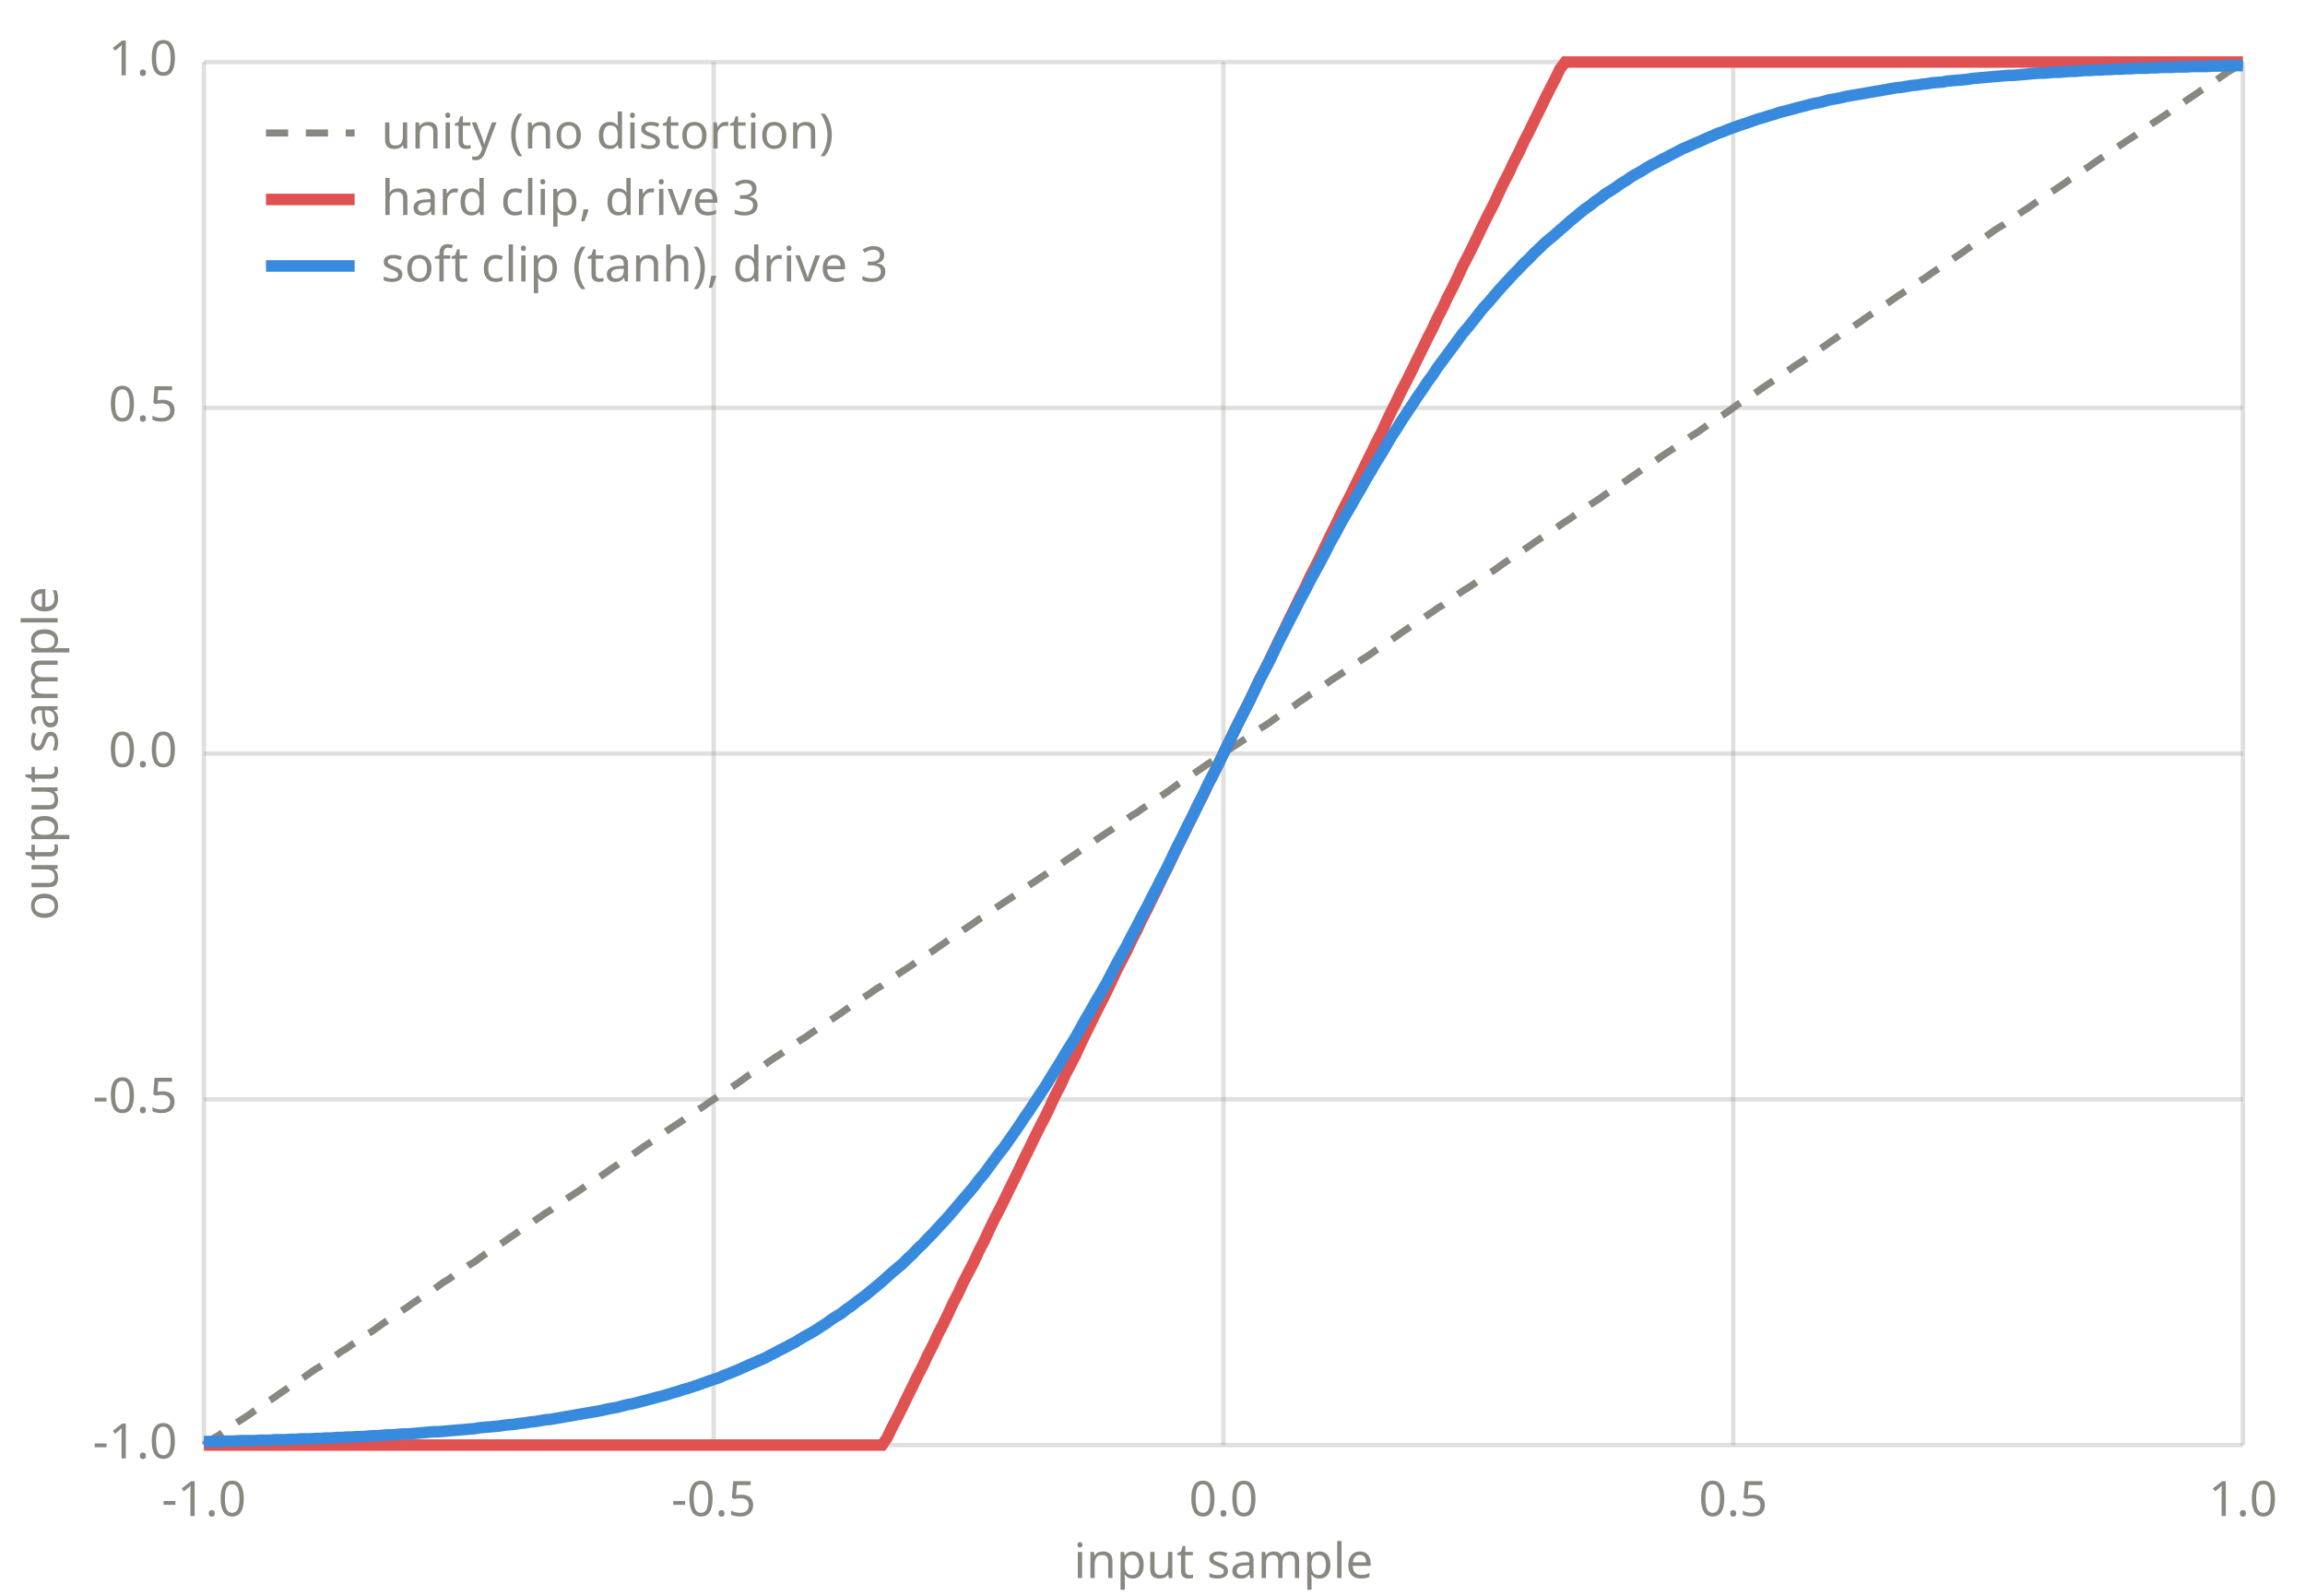
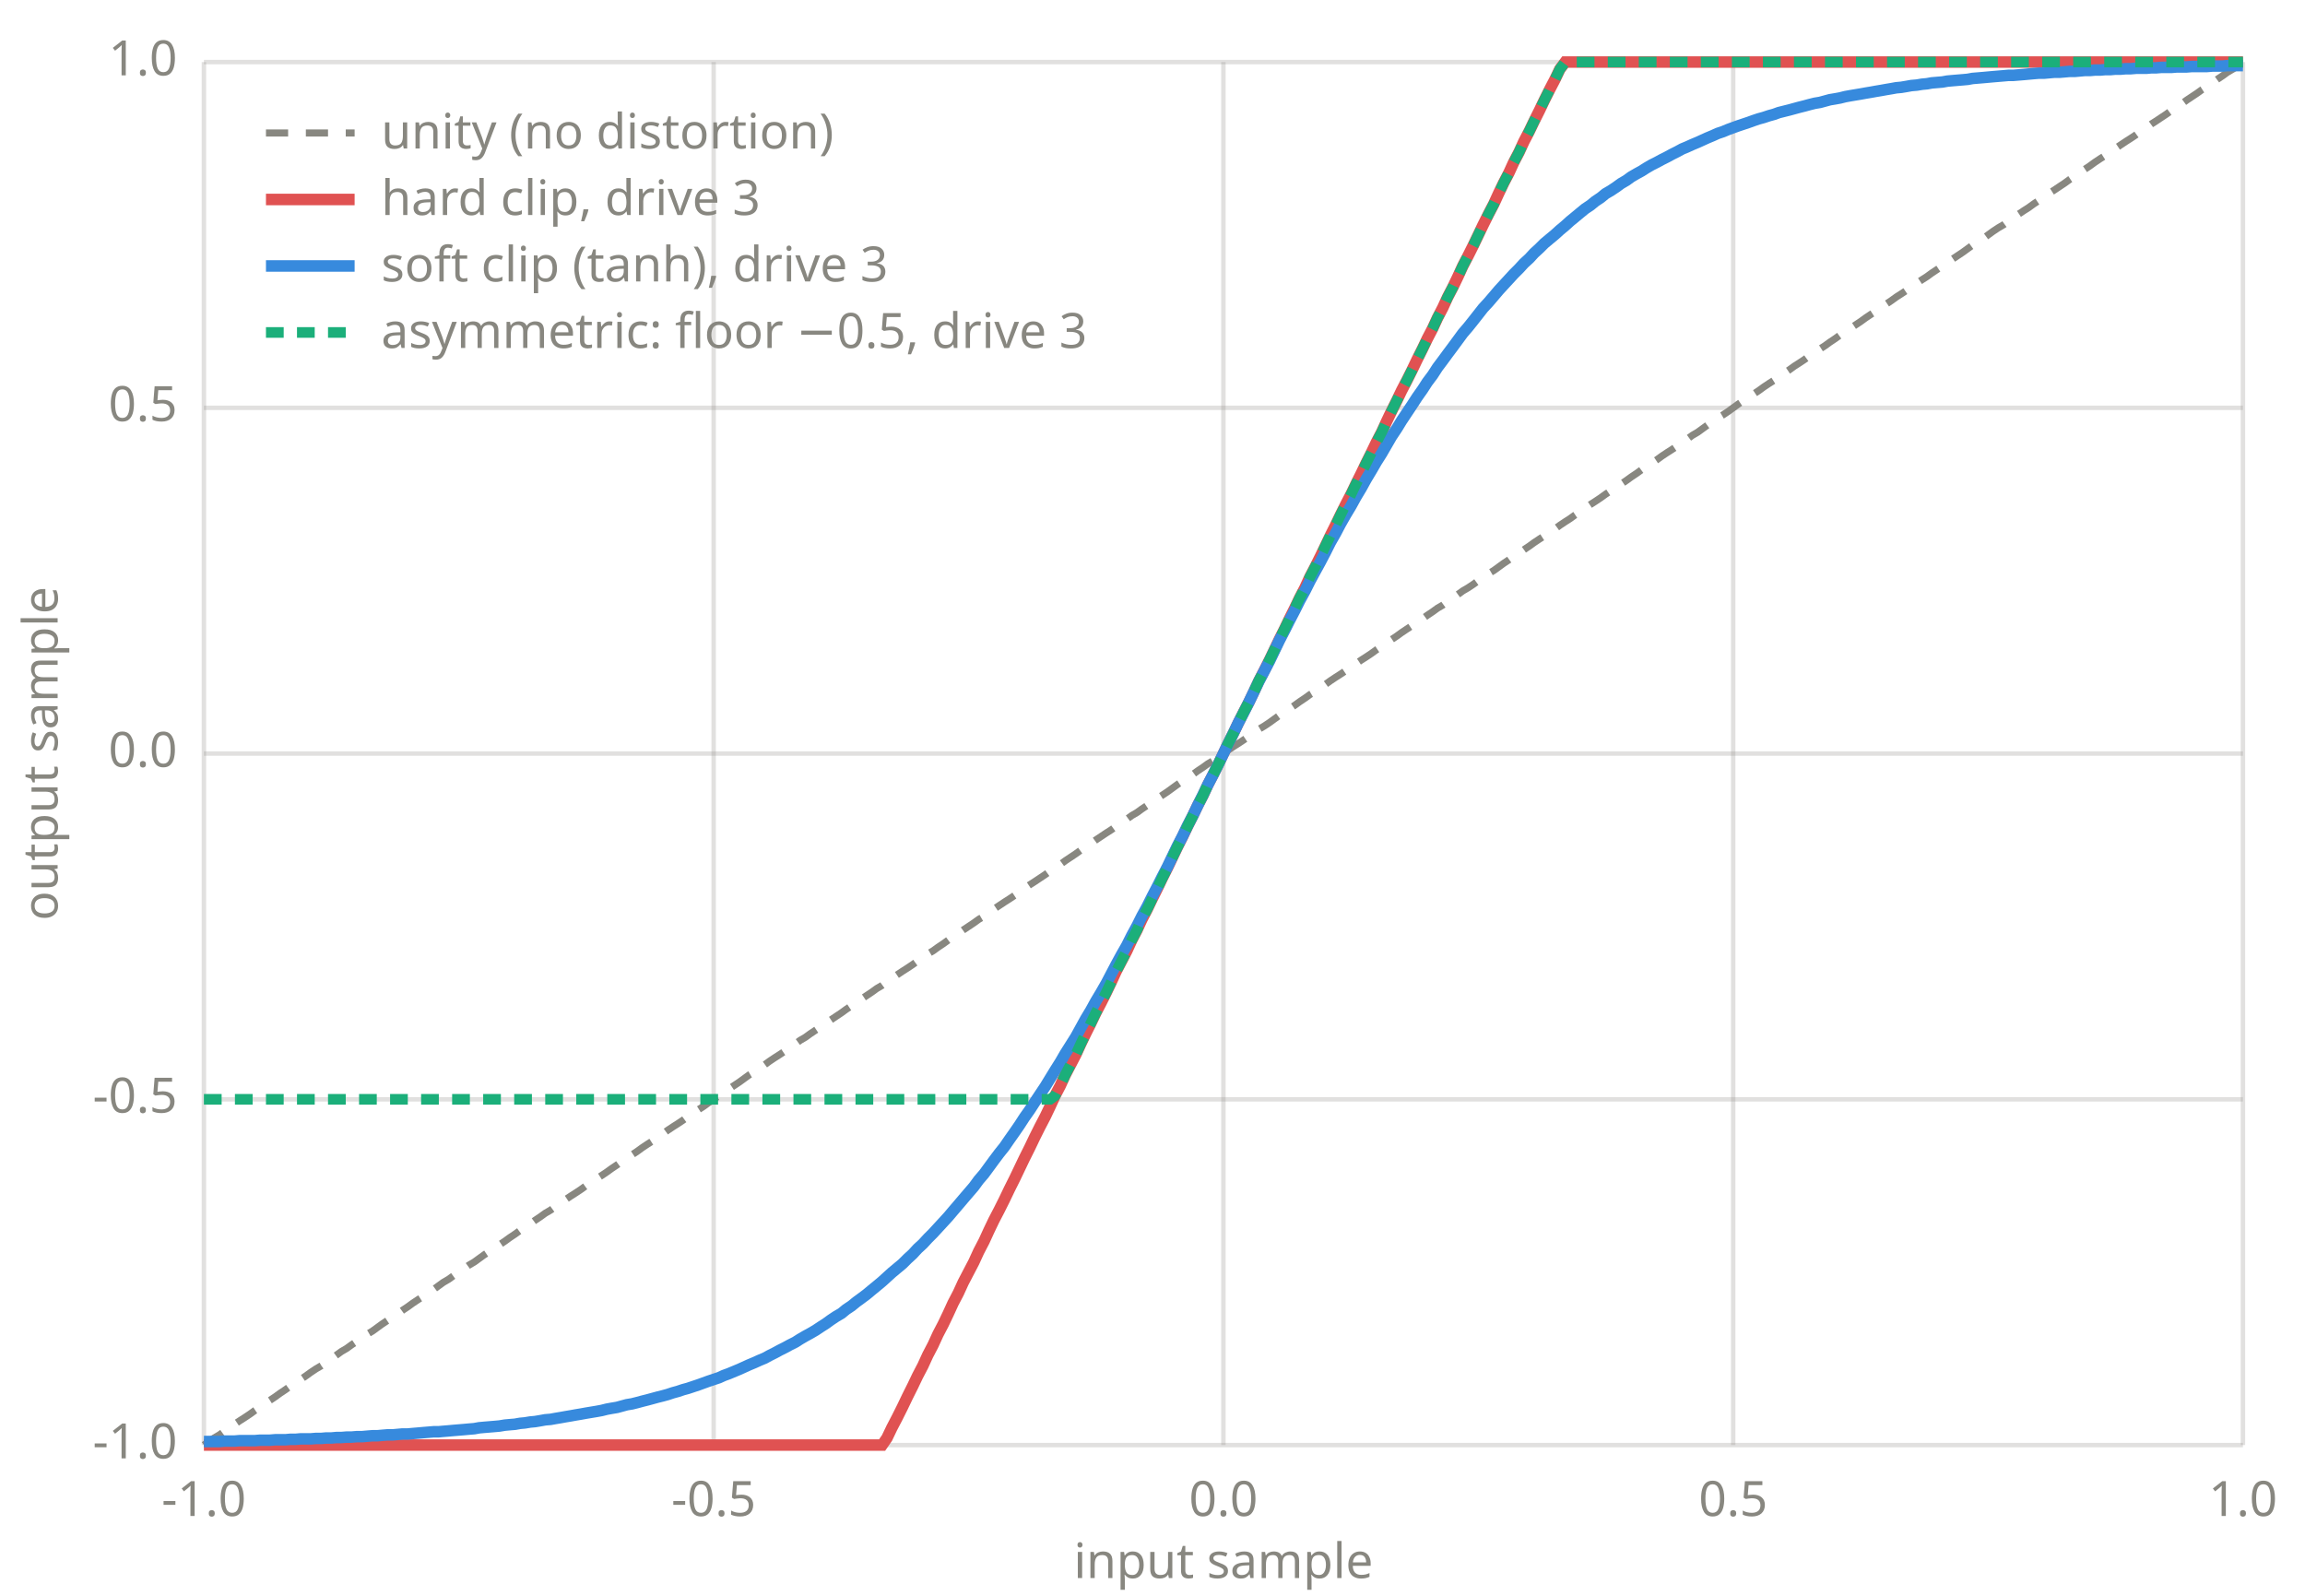
<svg xmlns="http://www.w3.org/2000/svg" viewBox="0 0 520 360" role="img" aria-label="Distortion transfer curves">
  <g stroke="#888780" stroke-opacity="0.25" stroke-width="1">
    <line x1="46.0" y1="326" x2="46.0" y2="14" />
    <line x1="161.0" y1="326" x2="161.0" y2="14" />
    <line x1="276.0" y1="326" x2="276.0" y2="14" />
    <line x1="391.0" y1="326" x2="391.0" y2="14" />
    <line x1="506.0" y1="326" x2="506.0" y2="14" />
    <line x1="46" y1="326.0" x2="506" y2="326.0" />
    <line x1="46" y1="248.0" x2="506" y2="248.0" />
    <line x1="46" y1="170.0" x2="506" y2="170.0" />
    <line x1="46" y1="92.0" x2="506" y2="92.0" />
    <line x1="46" y1="14.0" x2="506" y2="14.0" />
  </g>
  <g fill="#888780" font-size="11" font-family="system-ui, sans-serif">
    <text x="46.0" y="342" text-anchor="middle">-1.0</text>
    <text x="161.0" y="342" text-anchor="middle">-0.5</text>
    <text x="276.0" y="342" text-anchor="middle">0.0</text>
    <text x="391.0" y="342" text-anchor="middle">0.5</text>
    <text x="506.0" y="342" text-anchor="middle">1.0</text>
    <text x="40" y="329.0" text-anchor="end">-1.0</text>
    <text x="40" y="251.0" text-anchor="end">-0.5</text>
    <text x="40" y="173.0" text-anchor="end">0.0</text>
    <text x="40" y="95.0" text-anchor="end">0.5</text>
    <text x="40" y="17.0" text-anchor="end">1.0</text>
    <text x="276.0" y="356" text-anchor="middle">input sample</text>
    <text x="13" y="170.0" text-anchor="middle" transform="rotate(-90 13 170.0)">output sample</text>
  </g>
  <polyline points="46.0,326.0 47.1,325.2 48.3,324.4 49.5,323.7 50.6,322.9 51.8,322.1 52.9,321.3 54.1,320.5 55.2,319.8 56.4,319.0 57.5,318.2 58.7,317.4 59.8,316.6 60.9,315.9 62.1,315.1 63.2,314.3 64.4,313.5 65.5,312.7 66.7,312.0 67.8,311.2 69.0,310.4 70.1,309.6 71.3,308.8 72.5,308.1 73.6,307.3 74.8,306.5 75.9,305.7 77.0,304.9 78.2,304.2 79.3,303.4 80.5,302.6 81.7,301.8 82.8,301.0 84.0,300.3 85.1,299.5 86.2,298.7 87.4,297.9 88.6,297.1 89.7,296.4 90.8,295.6 92.0,294.8 93.1,294.0 94.3,293.2 95.4,292.5 96.6,291.7 97.8,290.9 98.9,290.1 100.0,289.3 101.2,288.6 102.3,287.8 103.5,287.0 104.7,286.2 105.8,285.4 107.0,284.7 108.1,283.9 109.2,283.1 110.4,282.3 111.6,281.5 112.7,280.8 113.9,280.0 115.0,279.2 116.2,278.4 117.3,277.6 118.4,276.9 119.6,276.1 120.7,275.3 121.9,274.5 123.0,273.7 124.2,273.0 125.3,272.2 126.5,271.4 127.6,270.6 128.8,269.8 129.9,269.1 131.1,268.3 132.2,267.5 133.4,266.7 134.6,265.9 135.7,265.2 136.9,264.4 138.0,263.6 139.2,262.8 140.3,262.0 141.4,261.3 142.6,260.5 143.8,259.7 144.9,258.9 146.1,258.1 147.2,257.4 148.3,256.6 149.5,255.8 150.6,255.0 151.8,254.2 152.9,253.5 154.1,252.7 155.2,251.9 156.4,251.1 157.6,250.3 158.7,249.6 159.8,248.8 161.0,248.0 162.2,247.2 163.3,246.4 164.4,245.7 165.6,244.9 166.8,244.1 167.9,243.3 169.0,242.5 170.2,241.8 171.3,241.0 172.5,240.2 173.6,239.4 174.8,238.6 175.9,237.9 177.1,237.1 178.2,236.3 179.4,235.5 180.5,234.7 181.7,234.0 182.8,233.2 184.0,232.4 185.2,231.6 186.3,230.8 187.4,230.1 188.6,229.3 189.8,228.5 190.9,227.7 192.1,226.9 193.2,226.2 194.3,225.4 195.5,224.6 196.7,223.8 197.8,223.0 199.0,222.3 200.1,221.5 201.2,220.7 202.4,219.9 203.6,219.1 204.7,218.4 205.9,217.6 207.0,216.8 208.2,216.0 209.3,215.2 210.5,214.5 211.6,213.7 212.8,212.9 213.9,212.1 215.0,211.3 216.2,210.6 217.3,209.8 218.5,209.0 219.7,208.2 220.8,207.4 222.0,206.7 223.1,205.9 224.2,205.1 225.4,204.3 226.6,203.5 227.7,202.8 228.9,202.0 230.0,201.2 231.1,200.4 232.3,199.6 233.4,198.9 234.6,198.1 235.8,197.3 236.9,196.5 238.0,195.7 239.2,195.0 240.3,194.2 241.5,193.4 242.7,192.6 243.8,191.8 244.9,191.1 246.1,190.3 247.2,189.5 248.4,188.7 249.6,187.9 250.7,187.2 251.8,186.4 253.0,185.6 254.2,184.8 255.3,184.0 256.5,183.3 257.6,182.5 258.8,181.7 259.9,180.9 261.1,180.1 262.2,179.4 263.4,178.6 264.5,177.8 265.6,177.0 266.8,176.2 267.9,175.5 269.1,174.7 270.2,173.9 271.4,173.1 272.5,172.3 273.7,171.6 274.9,170.8 276.0,170.0 277.1,169.2 278.3,168.4 279.4,167.7 280.6,166.9 281.8,166.1 282.9,165.3 284.0,164.5 285.2,163.8 286.4,163.0 287.5,162.2 288.6,161.4 289.8,160.6 290.9,159.9 292.1,159.1 293.2,158.3 294.4,157.5 295.5,156.7 296.7,156.0 297.9,155.2 299.0,154.4 300.1,153.6 301.3,152.8 302.4,152.1 303.6,151.3 304.8,150.5 305.9,149.7 307.1,148.9 308.2,148.2 309.4,147.4 310.5,146.6 311.7,145.8 312.8,145.0 313.9,144.3 315.1,143.5 316.2,142.7 317.4,141.9 318.6,141.1 319.7,140.4 320.9,139.6 322.0,138.8 323.2,138.0 324.3,137.2 325.5,136.5 326.6,135.7 327.8,134.9 328.9,134.1 330.0,133.3 331.2,132.6 332.4,131.8 333.5,131.0 334.6,130.2 335.8,129.4 337.0,128.7 338.1,127.9 339.2,127.1 340.4,126.3 341.5,125.5 342.7,124.8 343.8,124.0 345.0,123.2 346.1,122.4 347.3,121.6 348.4,120.9 349.6,120.1 350.8,119.3 351.9,118.5 353.1,117.7 354.2,117.0 355.3,116.2 356.5,115.4 357.6,114.6 358.8,113.8 359.9,113.1 361.1,112.3 362.2,111.5 363.4,110.7 364.6,109.9 365.7,109.2 366.9,108.4 368.0,107.6 369.2,106.8 370.3,106.0 371.4,105.3 372.6,104.5 373.8,103.7 374.9,102.9 376.1,102.1 377.2,101.4 378.4,100.6 379.5,99.8 380.7,99.0 381.8,98.2 383.0,97.5 384.1,96.7 385.2,95.9 386.4,95.1 387.5,94.3 388.7,93.6 389.9,92.8 391.0,92.0 392.1,91.2 393.3,90.4 394.5,89.7 395.6,88.9 396.8,88.1 397.9,87.3 399.1,86.5 400.2,85.8 401.3,85.0 402.5,84.2 403.7,83.4 404.8,82.6 405.9,81.9 407.1,81.1 408.2,80.3 409.4,79.5 410.6,78.7 411.7,78.0 412.8,77.2 414.0,76.4 415.1,75.6 416.3,74.8 417.4,74.1 418.6,73.3 419.8,72.5 420.9,71.7 422.1,70.9 423.2,70.2 424.4,69.4 425.5,68.6 426.7,67.8 427.8,67.0 428.9,66.3 430.1,65.5 431.2,64.7 432.4,63.9 433.6,63.1 434.7,62.4 435.8,61.6 437.0,60.8 438.2,60.0 439.3,59.2 440.4,58.5 441.6,57.7 442.8,56.9 443.9,56.1 445.0,55.3 446.2,54.6 447.4,53.8 448.5,53.0 449.6,52.2 450.8,51.4 452.0,50.7 453.1,49.9 454.2,49.1 455.4,48.3 456.6,47.5 457.7,46.8 458.8,46.0 460.0,45.2 461.2,44.4 462.3,43.6 463.4,42.9 464.6,42.1 465.8,41.3 466.9,40.5 468.1,39.7 469.2,39.0 470.3,38.2 471.5,37.4 472.6,36.6 473.8,35.8 474.9,35.1 476.1,34.3 477.2,33.5 478.4,32.7 479.6,31.9 480.7,31.2 481.9,30.4 483.0,29.6 484.2,28.8 485.3,28.0 486.4,27.3 487.6,26.5 488.8,25.7 489.9,24.9 491.1,24.1 492.2,23.4 493.3,22.6 494.5,21.8 495.7,21.0 496.8,20.2 497.9,19.5 499.1,18.7 500.2,17.9 501.4,17.1 502.5,16.3 503.7,15.6 504.9,14.8 506.0,14.0" fill="none" stroke="#888780" stroke-width="1.6" stroke-dasharray="5 4" />
  <polyline points="46.0,326.0 47.1,326.0 48.3,326.0 49.5,326.0 50.6,326.0 51.8,326.0 52.9,326.0 54.1,326.0 55.2,326.0 56.4,326.0 57.5,326.0 58.7,326.0 59.8,326.0 60.9,326.0 62.1,326.0 63.2,326.0 64.4,326.0 65.5,326.0 66.7,326.0 67.8,326.0 69.0,326.0 70.1,326.0 71.3,326.0 72.5,326.0 73.6,326.0 74.8,326.0 75.9,326.0 77.0,326.0 78.2,326.0 79.3,326.0 80.5,326.0 81.7,326.0 82.8,326.0 84.0,326.0 85.1,326.0 86.2,326.0 87.4,326.0 88.6,326.0 89.7,326.0 90.8,326.0 92.0,326.0 93.1,326.0 94.3,326.0 95.4,326.0 96.6,326.0 97.8,326.0 98.9,326.0 100.0,326.0 101.2,326.0 102.3,326.0 103.5,326.0 104.7,326.0 105.8,326.0 107.0,326.0 108.1,326.0 109.2,326.0 110.4,326.0 111.6,326.0 112.7,326.0 113.9,326.0 115.0,326.0 116.2,326.0 117.3,326.0 118.4,326.0 119.6,326.0 120.7,326.0 121.9,326.0 123.0,326.0 124.2,326.0 125.3,326.0 126.5,326.0 127.6,326.0 128.8,326.0 129.9,326.0 131.1,326.0 132.2,326.0 133.4,326.0 134.6,326.0 135.7,326.0 136.9,326.0 138.0,326.0 139.2,326.0 140.3,326.0 141.4,326.0 142.6,326.0 143.8,326.0 144.9,326.0 146.1,326.0 147.2,326.0 148.3,326.0 149.5,326.0 150.6,326.0 151.8,326.0 152.9,326.0 154.1,326.0 155.2,326.0 156.4,326.0 157.6,326.0 158.7,326.0 159.8,326.0 161.0,326.0 162.2,326.0 163.3,326.0 164.4,326.0 165.6,326.0 166.8,326.0 167.9,326.0 169.0,326.0 170.2,326.0 171.3,326.0 172.5,326.0 173.6,326.0 174.8,326.0 175.9,326.0 177.1,326.0 178.2,326.0 179.4,326.0 180.5,326.0 181.7,326.0 182.8,326.0 184.0,326.0 185.2,326.0 186.3,326.0 187.4,326.0 188.6,326.0 189.8,326.0 190.9,326.0 192.1,326.0 193.2,326.0 194.3,326.0 195.5,326.0 196.7,326.0 197.8,326.0 199.0,326.0 200.1,324.4 201.2,322.1 202.4,319.8 203.6,317.4 204.7,315.1 205.9,312.7 207.0,310.4 208.2,308.1 209.3,305.7 210.5,303.4 211.6,301.0 212.8,298.7 213.9,296.4 215.0,294.0 216.2,291.7 217.3,289.3 218.5,287.0 219.7,284.7 220.8,282.3 222.0,280.0 223.1,277.6 224.2,275.3 225.4,273.0 226.6,270.6 227.7,268.3 228.9,265.9 230.0,263.6 231.1,261.3 232.3,258.9 233.4,256.6 234.6,254.2 235.8,251.9 236.9,249.6 238.0,247.2 239.2,244.9 240.3,242.5 241.5,240.2 242.7,237.9 243.8,235.5 244.9,233.2 246.1,230.8 247.2,228.5 248.4,226.2 249.6,223.8 250.7,221.5 251.8,219.1 253.0,216.8 254.2,214.5 255.3,212.1 256.5,209.8 257.6,207.4 258.8,205.1 259.9,202.8 261.1,200.4 262.2,198.1 263.4,195.7 264.5,193.4 265.6,191.1 266.8,188.7 267.9,186.4 269.1,184.0 270.2,181.7 271.4,179.4 272.5,177.0 273.7,174.7 274.9,172.3 276.0,170.0 277.1,167.7 278.3,165.3 279.4,163.0 280.6,160.6 281.8,158.3 282.9,156.0 284.0,153.6 285.2,151.3 286.4,148.9 287.5,146.6 288.6,144.3 289.8,141.9 290.9,139.6 292.1,137.2 293.2,134.9 294.4,132.6 295.5,130.2 296.7,127.9 297.9,125.5 299.0,123.2 300.1,120.9 301.3,118.5 302.4,116.2 303.6,113.8 304.8,111.5 305.9,109.2 307.1,106.8 308.2,104.5 309.4,102.1 310.5,99.8 311.7,97.5 312.8,95.1 313.9,92.8 315.1,90.4 316.2,88.1 317.4,85.8 318.6,83.4 319.7,81.1 320.9,78.7 322.0,76.4 323.2,74.1 324.3,71.7 325.5,69.4 326.6,67.0 327.8,64.7 328.9,62.4 330.0,60.0 331.2,57.7 332.4,55.3 333.5,53.0 334.6,50.7 335.8,48.3 337.0,46.0 338.1,43.6 339.2,41.3 340.4,39.0 341.5,36.6 342.7,34.3 343.8,31.9 345.0,29.6 346.1,27.3 347.3,24.9 348.4,22.6 349.6,20.2 350.8,17.9 351.9,15.6 353.1,14.0 354.2,14.0 355.3,14.0 356.5,14.0 357.6,14.0 358.8,14.0 359.9,14.0 361.1,14.0 362.2,14.0 363.4,14.0 364.6,14.0 365.7,14.0 366.9,14.0 368.0,14.0 369.2,14.0 370.3,14.0 371.4,14.0 372.6,14.0 373.8,14.0 374.9,14.0 376.1,14.0 377.2,14.0 378.4,14.0 379.5,14.0 380.7,14.0 381.8,14.0 383.0,14.0 384.1,14.0 385.2,14.0 386.4,14.0 387.5,14.0 388.7,14.0 389.9,14.0 391.0,14.0 392.1,14.0 393.3,14.0 394.5,14.0 395.6,14.0 396.8,14.0 397.9,14.0 399.1,14.0 400.2,14.0 401.3,14.0 402.5,14.0 403.7,14.0 404.8,14.0 405.9,14.0 407.1,14.0 408.2,14.0 409.4,14.0 410.6,14.0 411.7,14.0 412.8,14.0 414.0,14.0 415.1,14.0 416.3,14.0 417.4,14.0 418.6,14.0 419.8,14.0 420.9,14.0 422.1,14.0 423.2,14.0 424.4,14.0 425.5,14.0 426.7,14.0 427.8,14.0 428.9,14.0 430.1,14.0 431.2,14.0 432.4,14.0 433.6,14.0 434.7,14.0 435.8,14.0 437.0,14.0 438.2,14.0 439.3,14.0 440.4,14.0 441.6,14.0 442.8,14.0 443.9,14.0 445.0,14.0 446.2,14.0 447.4,14.0 448.5,14.0 449.6,14.0 450.8,14.0 452.0,14.0 453.1,14.0 454.2,14.0 455.4,14.0 456.6,14.0 457.7,14.0 458.8,14.0 460.0,14.0 461.2,14.0 462.3,14.0 463.4,14.0 464.6,14.0 465.8,14.0 466.9,14.0 468.1,14.0 469.2,14.0 470.3,14.0 471.5,14.0 472.6,14.0 473.8,14.0 474.9,14.0 476.1,14.0 477.2,14.0 478.4,14.0 479.6,14.0 480.7,14.0 481.9,14.0 483.0,14.0 484.2,14.0 485.3,14.0 486.4,14.0 487.6,14.0 488.8,14.0 489.9,14.0 491.1,14.0 492.2,14.0 493.3,14.0 494.5,14.0 495.7,14.0 496.8,14.0 497.9,14.0 499.1,14.0 500.2,14.0 501.4,14.0 502.5,14.0 503.7,14.0 504.9,14.0 506.0,14.0" fill="none" stroke="#e05252" stroke-width="2.6" />
  <polyline points="46.0,325.2 47.1,325.2 48.3,325.2 49.5,325.2 50.6,325.1 51.8,325.1 52.9,325.1 54.1,325.0 55.2,325.0 56.4,325.0 57.5,325.0 58.7,324.9 59.8,324.9 60.9,324.9 62.1,324.8 63.2,324.8 64.4,324.8 65.5,324.7 66.7,324.7 67.8,324.6 69.0,324.6 70.1,324.6 71.3,324.5 72.5,324.5 73.6,324.4 74.8,324.4 75.9,324.3 77.0,324.3 78.2,324.2 79.3,324.2 80.5,324.1 81.7,324.1 82.8,324.0 84.0,323.9 85.1,323.9 86.2,323.8 87.4,323.7 88.6,323.7 89.7,323.6 90.8,323.5 92.0,323.5 93.1,323.4 94.3,323.3 95.4,323.2 96.6,323.1 97.8,323.0 98.9,323.0 100.0,322.9 101.2,322.8 102.3,322.7 103.5,322.6 104.7,322.5 105.8,322.4 107.0,322.3 108.1,322.1 109.2,322.0 110.4,321.9 111.6,321.8 112.7,321.7 113.9,321.5 115.0,321.4 116.2,321.3 117.3,321.1 118.4,321.0 119.6,320.8 120.7,320.7 121.9,320.5 123.0,320.3 124.2,320.2 125.3,320.0 126.5,319.8 127.6,319.6 128.8,319.4 129.9,319.2 131.1,319.0 132.2,318.8 133.4,318.6 134.6,318.4 135.7,318.2 136.9,317.9 138.0,317.7 139.2,317.5 140.3,317.2 141.4,316.9 142.6,316.7 143.8,316.4 144.9,316.1 146.1,315.8 147.2,315.5 148.3,315.2 149.5,314.9 150.6,314.6 151.8,314.2 152.9,313.9 154.1,313.5 155.2,313.2 156.4,312.8 157.6,312.4 158.7,312.0 159.8,311.6 161.0,311.2 162.2,310.8 163.3,310.3 164.4,309.9 165.6,309.4 166.8,308.9 167.9,308.4 169.0,307.9 170.2,307.4 171.3,306.9 172.5,306.4 173.6,305.8 174.8,305.2 175.9,304.6 177.1,304.0 178.2,303.4 179.4,302.8 180.5,302.1 181.7,301.4 182.8,300.8 184.0,300.1 185.2,299.3 186.3,298.6 187.4,297.8 188.6,297.0 189.8,296.3 190.9,295.4 192.1,294.6 193.2,293.7 194.3,292.9 195.5,292.0 196.7,291.0 197.8,290.1 199.0,289.1 200.1,288.1 201.2,287.1 202.4,286.1 203.6,285.1 204.7,284.0 205.9,282.9 207.0,281.7 208.2,280.6 209.3,279.4 210.5,278.2 211.6,277.0 212.8,275.7 213.9,274.5 215.0,273.2 216.2,271.8 217.3,270.5 218.5,269.1 219.7,267.7 220.8,266.2 222.0,264.8 223.1,263.3 224.2,261.8 225.4,260.2 226.6,258.7 227.7,257.1 228.9,255.4 230.0,253.8 231.1,252.1 232.3,250.4 233.4,248.7 234.6,246.9 235.8,245.1 236.9,243.3 238.0,241.5 239.2,239.6 240.3,237.7 241.5,235.8 242.7,233.9 243.8,231.9 244.9,229.9 246.1,227.9 247.2,225.9 248.4,223.9 249.6,221.8 250.7,219.7 251.8,217.6 253.0,215.4 254.2,213.3 255.3,211.1 256.5,208.9 257.6,206.7 258.8,204.5 259.9,202.3 261.1,200.0 262.2,197.8 263.4,195.5 264.5,193.2 265.6,190.9 266.8,188.6 267.9,186.3 269.1,184.0 270.2,181.7 271.4,179.3 272.5,177.0 273.7,174.7 274.9,172.3 276.0,170.0 277.1,167.7 278.3,165.3 279.4,163.0 280.6,160.7 281.8,158.3 282.9,156.0 284.0,153.7 285.2,151.4 286.4,149.1 287.5,146.8 288.6,144.5 289.8,142.2 290.9,140.0 292.1,137.7 293.2,135.5 294.4,133.3 295.5,131.1 296.7,128.9 297.9,126.7 299.0,124.6 300.1,122.4 301.3,120.3 302.4,118.2 303.6,116.1 304.8,114.1 305.9,112.1 307.1,110.1 308.2,108.1 309.4,106.1 310.5,104.2 311.7,102.3 312.8,100.4 313.9,98.5 315.1,96.7 316.2,94.9 317.4,93.1 318.6,91.3 319.7,89.6 320.9,87.9 322.0,86.2 323.2,84.6 324.3,82.9 325.5,81.3 326.6,79.8 327.8,78.2 328.9,76.7 330.0,75.2 331.2,73.8 332.4,72.3 333.5,70.9 334.6,69.5 335.8,68.2 337.0,66.8 338.1,65.5 339.2,64.3 340.4,63.0 341.5,61.8 342.7,60.6 343.8,59.4 345.0,58.3 346.1,57.1 347.3,56.0 348.4,54.9 349.6,53.9 350.8,52.9 351.9,51.9 353.1,50.9 354.2,49.9 355.3,49.0 356.5,48.0 357.6,47.1 358.8,46.3 359.9,45.4 361.1,44.6 362.2,43.7 363.4,43.0 364.6,42.2 365.7,41.4 366.9,40.7 368.0,39.9 369.2,39.2 370.3,38.6 371.4,37.9 372.6,37.2 373.8,36.6 374.9,36.0 376.1,35.4 377.2,34.8 378.4,34.2 379.5,33.6 380.7,33.1 381.8,32.6 383.0,32.1 384.1,31.6 385.2,31.1 386.4,30.6 387.5,30.1 388.7,29.7 389.9,29.2 391.0,28.8 392.1,28.4 393.3,28.0 394.5,27.6 395.6,27.2 396.8,26.8 397.9,26.5 399.1,26.1 400.2,25.8 401.3,25.4 402.5,25.1 403.7,24.8 404.8,24.5 405.9,24.2 407.1,23.9 408.2,23.6 409.4,23.3 410.6,23.1 411.7,22.8 412.8,22.5 414.0,22.3 415.1,22.1 416.3,21.8 417.4,21.6 418.6,21.4 419.8,21.2 420.9,21.0 422.1,20.8 423.2,20.6 424.4,20.4 425.5,20.2 426.7,20.0 427.8,19.8 428.9,19.7 430.1,19.5 431.2,19.3 432.4,19.2 433.6,19.0 434.7,18.9 435.8,18.7 437.0,18.6 438.2,18.5 439.3,18.3 440.4,18.2 441.6,18.1 442.8,18.0 443.9,17.9 445.0,17.7 446.2,17.6 447.4,17.5 448.5,17.4 449.6,17.3 450.8,17.2 452.0,17.1 453.1,17.0 454.2,17.0 455.4,16.9 456.6,16.8 457.7,16.7 458.8,16.6 460.0,16.5 461.2,16.5 462.3,16.4 463.4,16.3 464.6,16.3 465.8,16.2 466.9,16.1 468.1,16.1 469.2,16.0 470.3,15.9 471.5,15.9 472.6,15.8 473.8,15.8 474.9,15.7 476.1,15.7 477.2,15.6 478.4,15.6 479.6,15.5 480.7,15.5 481.9,15.4 483.0,15.4 484.2,15.4 485.3,15.3 486.4,15.3 487.6,15.2 488.8,15.2 489.9,15.2 491.1,15.1 492.2,15.1 493.3,15.1 494.5,15.0 495.7,15.0 496.8,15.0 497.9,15.0 499.1,14.9 500.2,14.9 501.4,14.9 502.5,14.8 503.7,14.8 504.9,14.8 506.0,14.8" fill="none" stroke="#378add" stroke-width="2.6" />
+   <polyline points="46.0,248.0 47.1,248.0 48.3,248.0 49.5,248.0 50.6,248.0 51.8,248.0 52.9,248.0 54.1,248.0 55.2,248.0 56.4,248.0 57.5,248.0 58.7,248.0 59.8,248.0 60.9,248.0 62.1,248.0 63.2,248.0 64.4,248.0 65.5,248.0 66.7,248.0 67.8,248.0 69.0,248.0 70.1,248.0 71.3,248.0 72.5,248.0 73.6,248.0 74.8,248.0 75.9,248.0 77.0,248.0 78.2,248.0 79.3,248.0 80.5,248.0 81.7,248.0 82.8,248.0 84.0,248.0 85.1,248.0 86.2,248.0 87.4,248.0 88.6,248.0 89.7,248.0 90.8,248.0 92.0,248.0 93.1,248.0 94.3,248.0 95.4,248.0 96.6,248.0 97.8,248.0 98.9,248.0 100.0,248.0 101.2,248.0 102.3,248.0 103.5,248.0 104.7,248.0 105.8,248.0 107.0,248.0 108.1,248.0 109.2,248.0 110.4,248.0 111.6,248.0 112.7,248.0 113.9,248.0 115.0,248.0 116.2,248.0 117.3,248.0 118.4,248.0 119.6,248.0 120.7,248.0 121.9,248.0 123.0,248.0 124.2,248.0 125.3,248.0 126.5,248.0 127.6,248.0 128.8,248.0 129.9,248.0 131.1,248.0 132.2,248.0 133.4,248.0 134.6,248.0 135.7,248.0 136.9,248.0 138.0,248.0 139.2,248.0 140.3,248.0 141.4,248.0 142.6,248.0 143.8,248.0 144.9,248.0 146.1,248.0 147.2,248.0 148.3,248.0 149.5,248.0 150.6,248.0 151.8,248.0 152.9,248.0 154.1,248.0 155.2,248.0 156.4,248.0 157.6,248.0 158.7,248.0 159.8,248.0 161.0,248.0 162.2,248.0 163.3,248.0 164.4,248.0 165.6,248.0 166.8,248.0 167.9,248.0 169.0,248.0 170.2,248.0 171.3,248.0 172.5,248.0 173.6,248.0 174.8,248.0 175.9,248.0 177.1,248.0 178.2,248.0 179.4,248.0 180.5,248.0 181.7,248.0 182.8,248.0 184.0,248.0 185.2,248.0 186.3,248.0 187.4,248.0 188.6,248.0 189.8,248.0 190.9,248.0 192.1,248.0 193.2,248.0 194.3,248.0 195.5,248.0 196.7,248.0 197.8,248.0 199.0,248.0 200.1,248.0 201.2,248.0 202.4,248.0 203.6,248.0 204.7,248.0 205.9,248.0 207.0,248.0 208.2,248.0 209.3,248.0 210.5,248.0 211.6,248.0 212.8,248.0 213.9,248.0 215.0,248.0 216.2,248.0 217.3,248.0 218.5,248.0 219.7,248.0 220.8,248.0 222.0,248.0 223.1,248.0 224.2,248.0 225.4,248.0 226.6,248.0 227.7,248.0 228.9,248.0 230.0,248.0 231.1,248.0 232.3,248.0 233.4,248.0 234.6,248.0 235.8,248.0 236.9,248.0 238.0,247.2 239.2,244.9 240.3,242.5 241.5,240.2 242.7,237.9 243.8,235.5 244.9,233.2 246.1,230.8 247.2,228.5 248.4,226.2 249.6,223.8 250.7,221.5 251.8,219.1 253.0,216.8 254.2,214.5 255.3,212.1 256.5,209.8 257.6,207.4 258.8,205.1 259.9,202.8 261.1,200.4 262.2,198.1 263.4,195.7 264.5,193.4 265.6,191.1 266.8,188.7 267.9,186.4 269.1,184.0 270.2,181.7 271.4,179.4 272.5,177.0 273.7,174.7 274.9,172.3 276.0,170.0 277.1,167.7 278.3,165.3 279.4,163.0 280.6,160.6 281.8,158.3 282.9,156.0 284.0,153.6 285.2,151.3 286.4,148.9 287.5,146.6 288.6,144.3 289.8,141.9 290.9,139.6 292.1,137.2 293.2,134.9 294.4,132.6 295.5,130.2 296.7,127.9 297.9,125.5 299.0,123.2 300.1,120.9 301.3,118.5 302.4,116.2 303.6,113.8 304.8,111.5 305.9,109.2 307.1,106.8 308.2,104.5 309.4,102.1 310.5,99.8 311.7,97.5 312.8,95.1 313.9,92.8 315.1,90.4 316.2,88.1 317.4,85.8 318.6,83.4 319.7,81.1 320.9,78.7 322.0,76.4 323.2,74.1 324.3,71.7 325.5,69.4 326.6,67.0 327.8,64.7 328.9,62.4 330.0,60.0 331.2,57.7 332.4,55.3 333.5,53.0 334.6,50.7 335.8,48.3 337.0,46.0 338.1,43.6 339.2,41.3 340.4,39.0 341.5,36.6 342.7,34.3 343.8,31.9 345.0,29.6 346.1,27.3 347.3,24.9 348.4,22.6 349.6,20.2 350.8,17.9 351.9,15.6 353.1,14.0 354.2,14.0 355.3,14.0 356.5,14.0 357.6,14.0 358.8,14.0 359.9,14.0 361.1,14.0 362.2,14.0 363.4,14.0 364.6,14.0 365.7,14.0 366.9,14.0 368.0,14.0 369.2,14.0 370.3,14.0 371.4,14.0 372.6,14.0 373.8,14.0 374.9,14.0 376.1,14.0 377.2,14.0 378.4,14.0 379.5,14.0 380.7,14.0 381.8,14.0 383.0,14.0 384.1,14.0 385.2,14.0 386.4,14.0 387.5,14.0 388.7,14.0 389.9,14.0 391.0,14.0 392.1,14.0 393.3,14.0 394.5,14.0 395.6,14.0 396.8,14.0 397.9,14.0 399.1,14.0 400.2,14.0 401.3,14.0 402.5,14.0 403.7,14.0 404.8,14.0 405.9,14.0 407.1,14.0 408.2,14.0 409.4,14.0 410.6,14.0 411.7,14.0 412.8,14.0 414.0,14.0 415.1,14.0 416.3,14.0 417.4,14.0 418.6,14.0 419.8,14.0 420.9,14.0 422.1,14.0 423.2,14.0 424.4,14.0 425.5,14.0 426.7,14.0 427.8,14.0 428.9,14.0 430.1,14.0 431.2,14.0 432.4,14.0 433.6,14.0 434.7,14.0 435.8,14.0 437.0,14.0 438.2,14.0 439.3,14.0 440.4,14.0 441.6,14.0 442.8,14.0 443.9,14.0 445.0,14.0 446.2,14.0 447.4,14.0 448.5,14.0 449.6,14.0 450.8,14.0 452.0,14.0 453.1,14.0 454.2,14.0 455.4,14.0 456.6,14.0 457.7,14.0 458.8,14.0 460.0,14.0 461.2,14.0 462.3,14.0 463.4,14.0 464.6,14.0 465.8,14.0 466.9,14.0 468.1,14.0 469.2,14.0 470.3,14.0 471.5,14.0 472.6,14.0 473.8,14.0 474.9,14.0 476.1,14.0 477.2,14.0 478.4,14.0 479.6,14.0 480.7,14.0 481.9,14.0 483.0,14.0 484.2,14.0 485.3,14.0 486.4,14.0 487.6,14.0 488.8,14.0 489.9,14.0 491.1,14.0 492.2,14.0 493.3,14.0 494.5,14.0 495.7,14.0 496.8,14.0 497.9,14.0 499.1,14.0 500.2,14.0 501.4,14.0 502.5,14.0 503.7,14.0 504.9,14.0 506.0,14.0" fill="none" stroke="#1baf7a" stroke-width="2.4" stroke-dasharray="4 3" />
  <line x1="60" y1="30" x2="80" y2="30" stroke="#888780" stroke-width="1.6" stroke-dasharray="5 4" />
  <text x="86" y="33.5" fill="#888780" font-size="11" font-family="system-ui, sans-serif">unity (no distortion)</text>
  <line x1="60" y1="45" x2="80" y2="45" stroke="#e05252" stroke-width="2.6" />
  <text x="86" y="48.5" fill="#888780" font-size="11" font-family="system-ui, sans-serif">hard clip, drive 3</text>
  <line x1="60" y1="60" x2="80" y2="60" stroke="#378add" stroke-width="2.6" />
  <text x="86" y="63.5" fill="#888780" font-size="11" font-family="system-ui, sans-serif">soft clip (tanh), drive 3</text>
+   <line x1="60" y1="75" x2="80" y2="75" stroke="#1baf7a" stroke-width="2.4" stroke-dasharray="4 3" />
+   <text x="86" y="78.5" fill="#888780" font-size="11" font-family="system-ui, sans-serif">asymmetric: floor −0.5, drive 3</text>
</svg>
